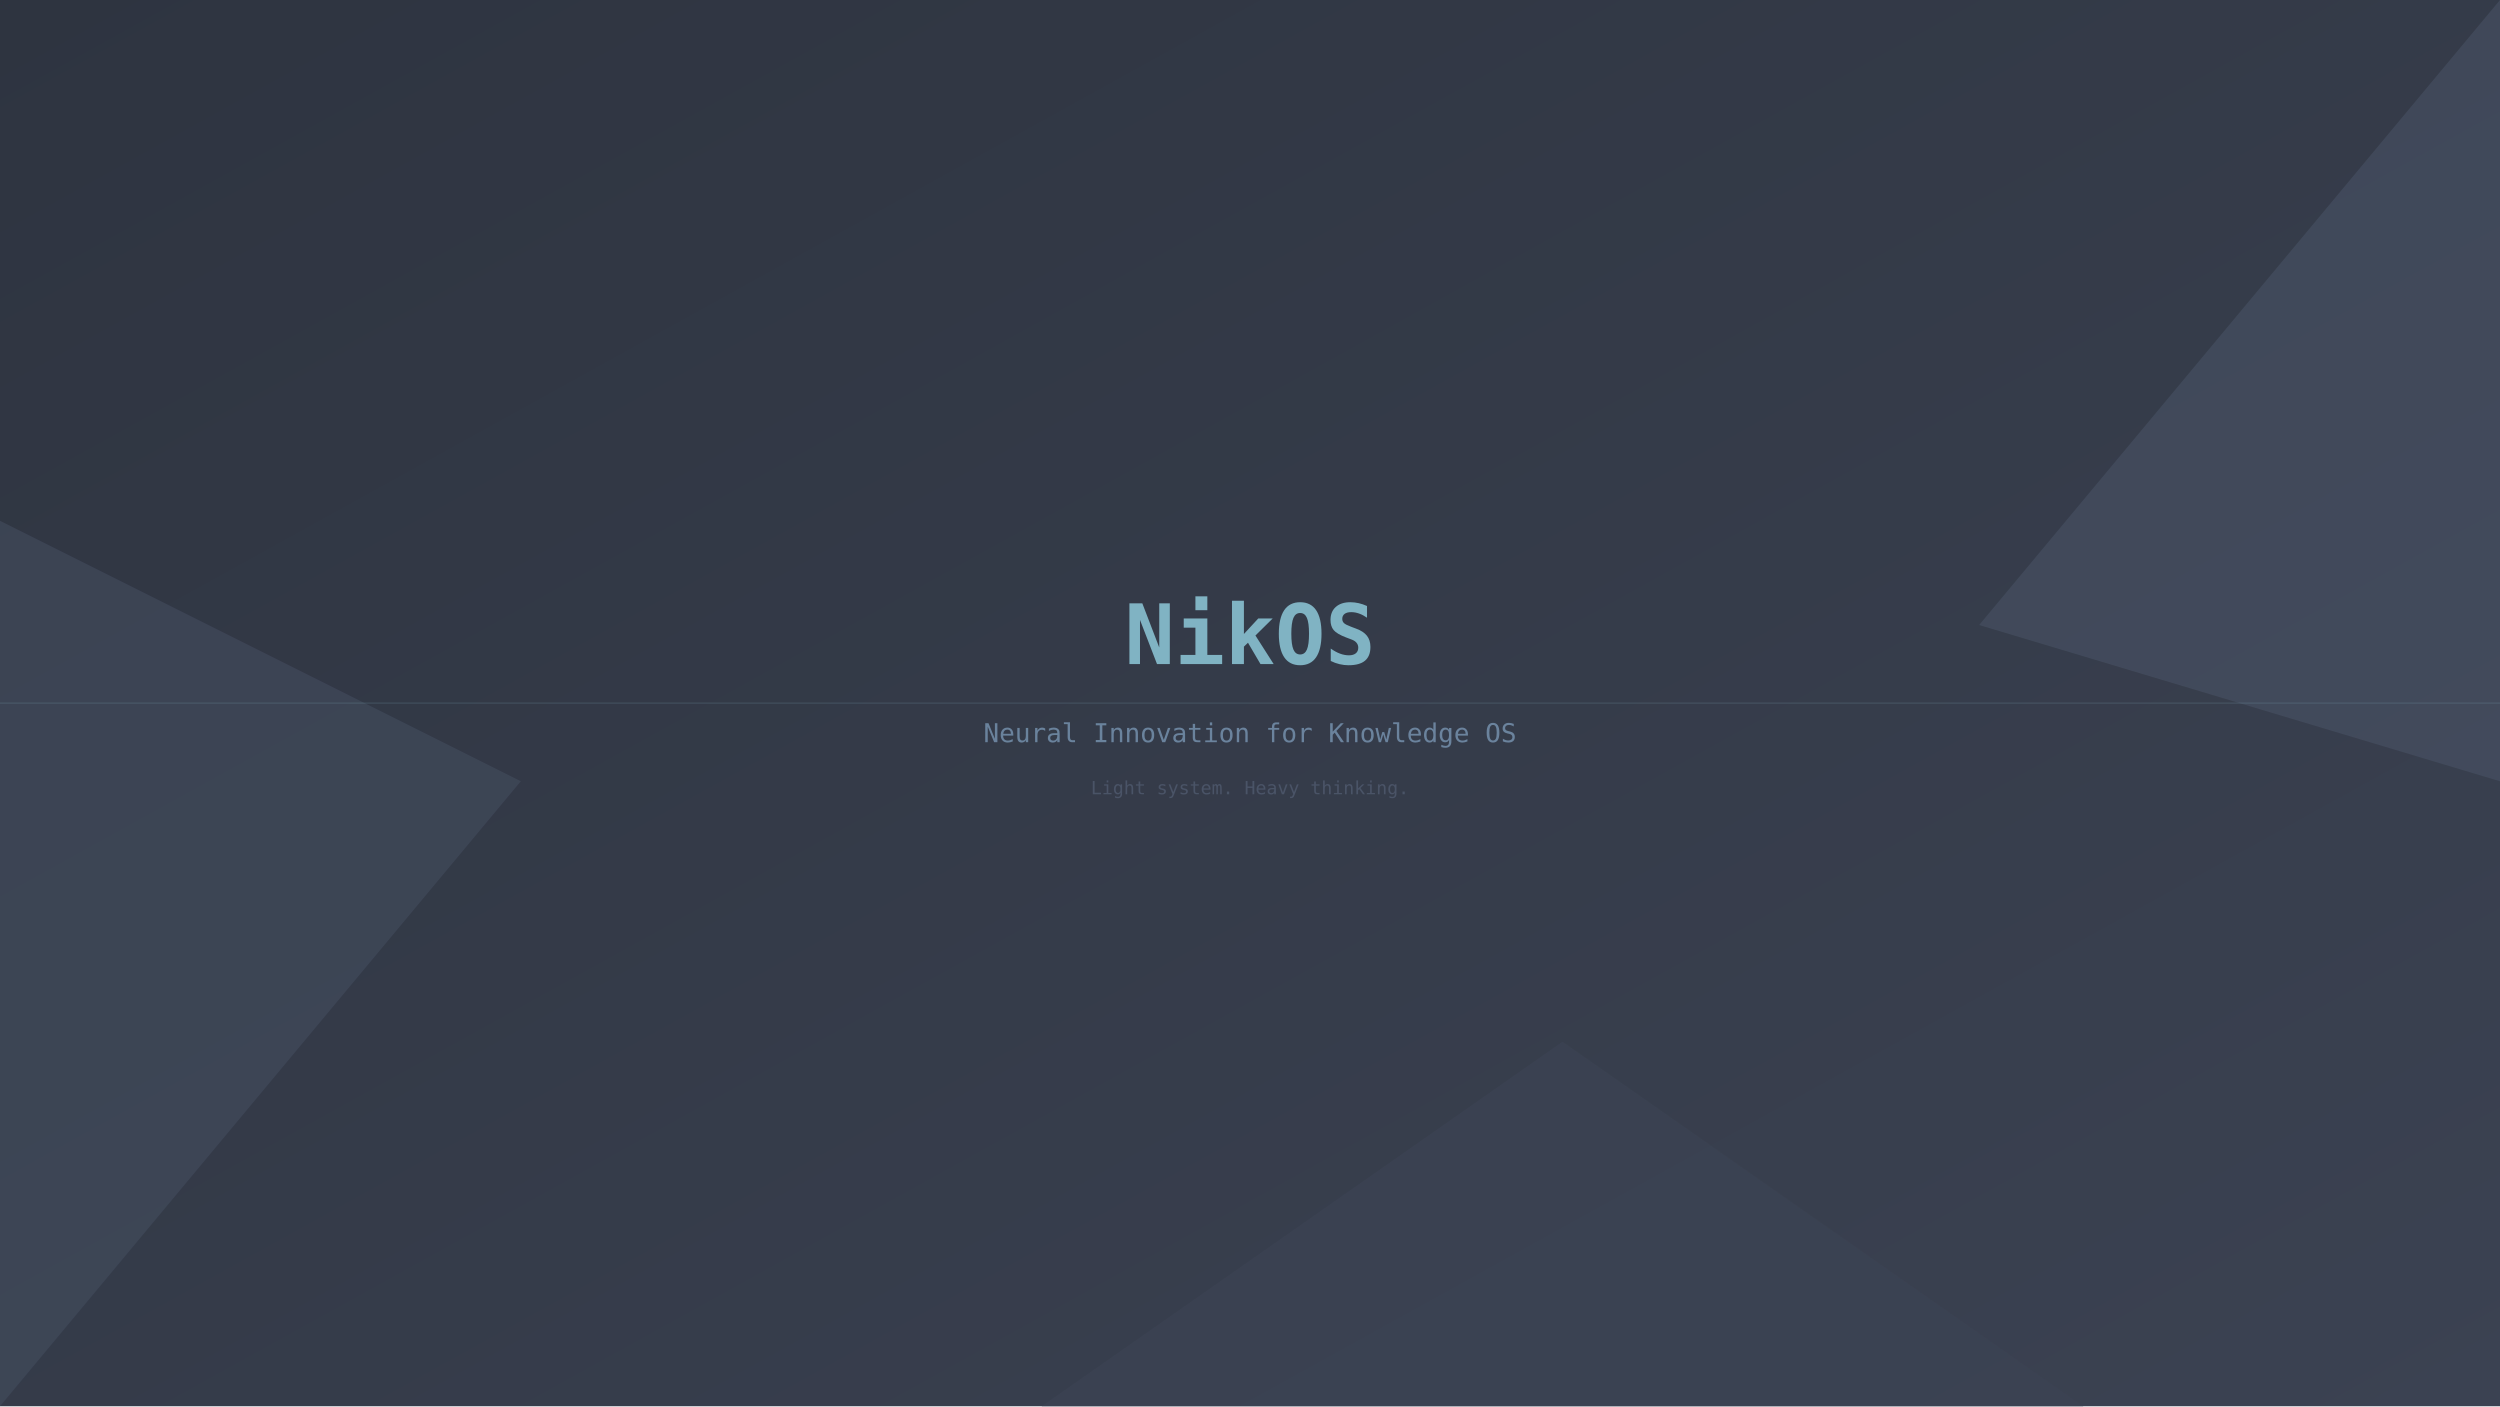
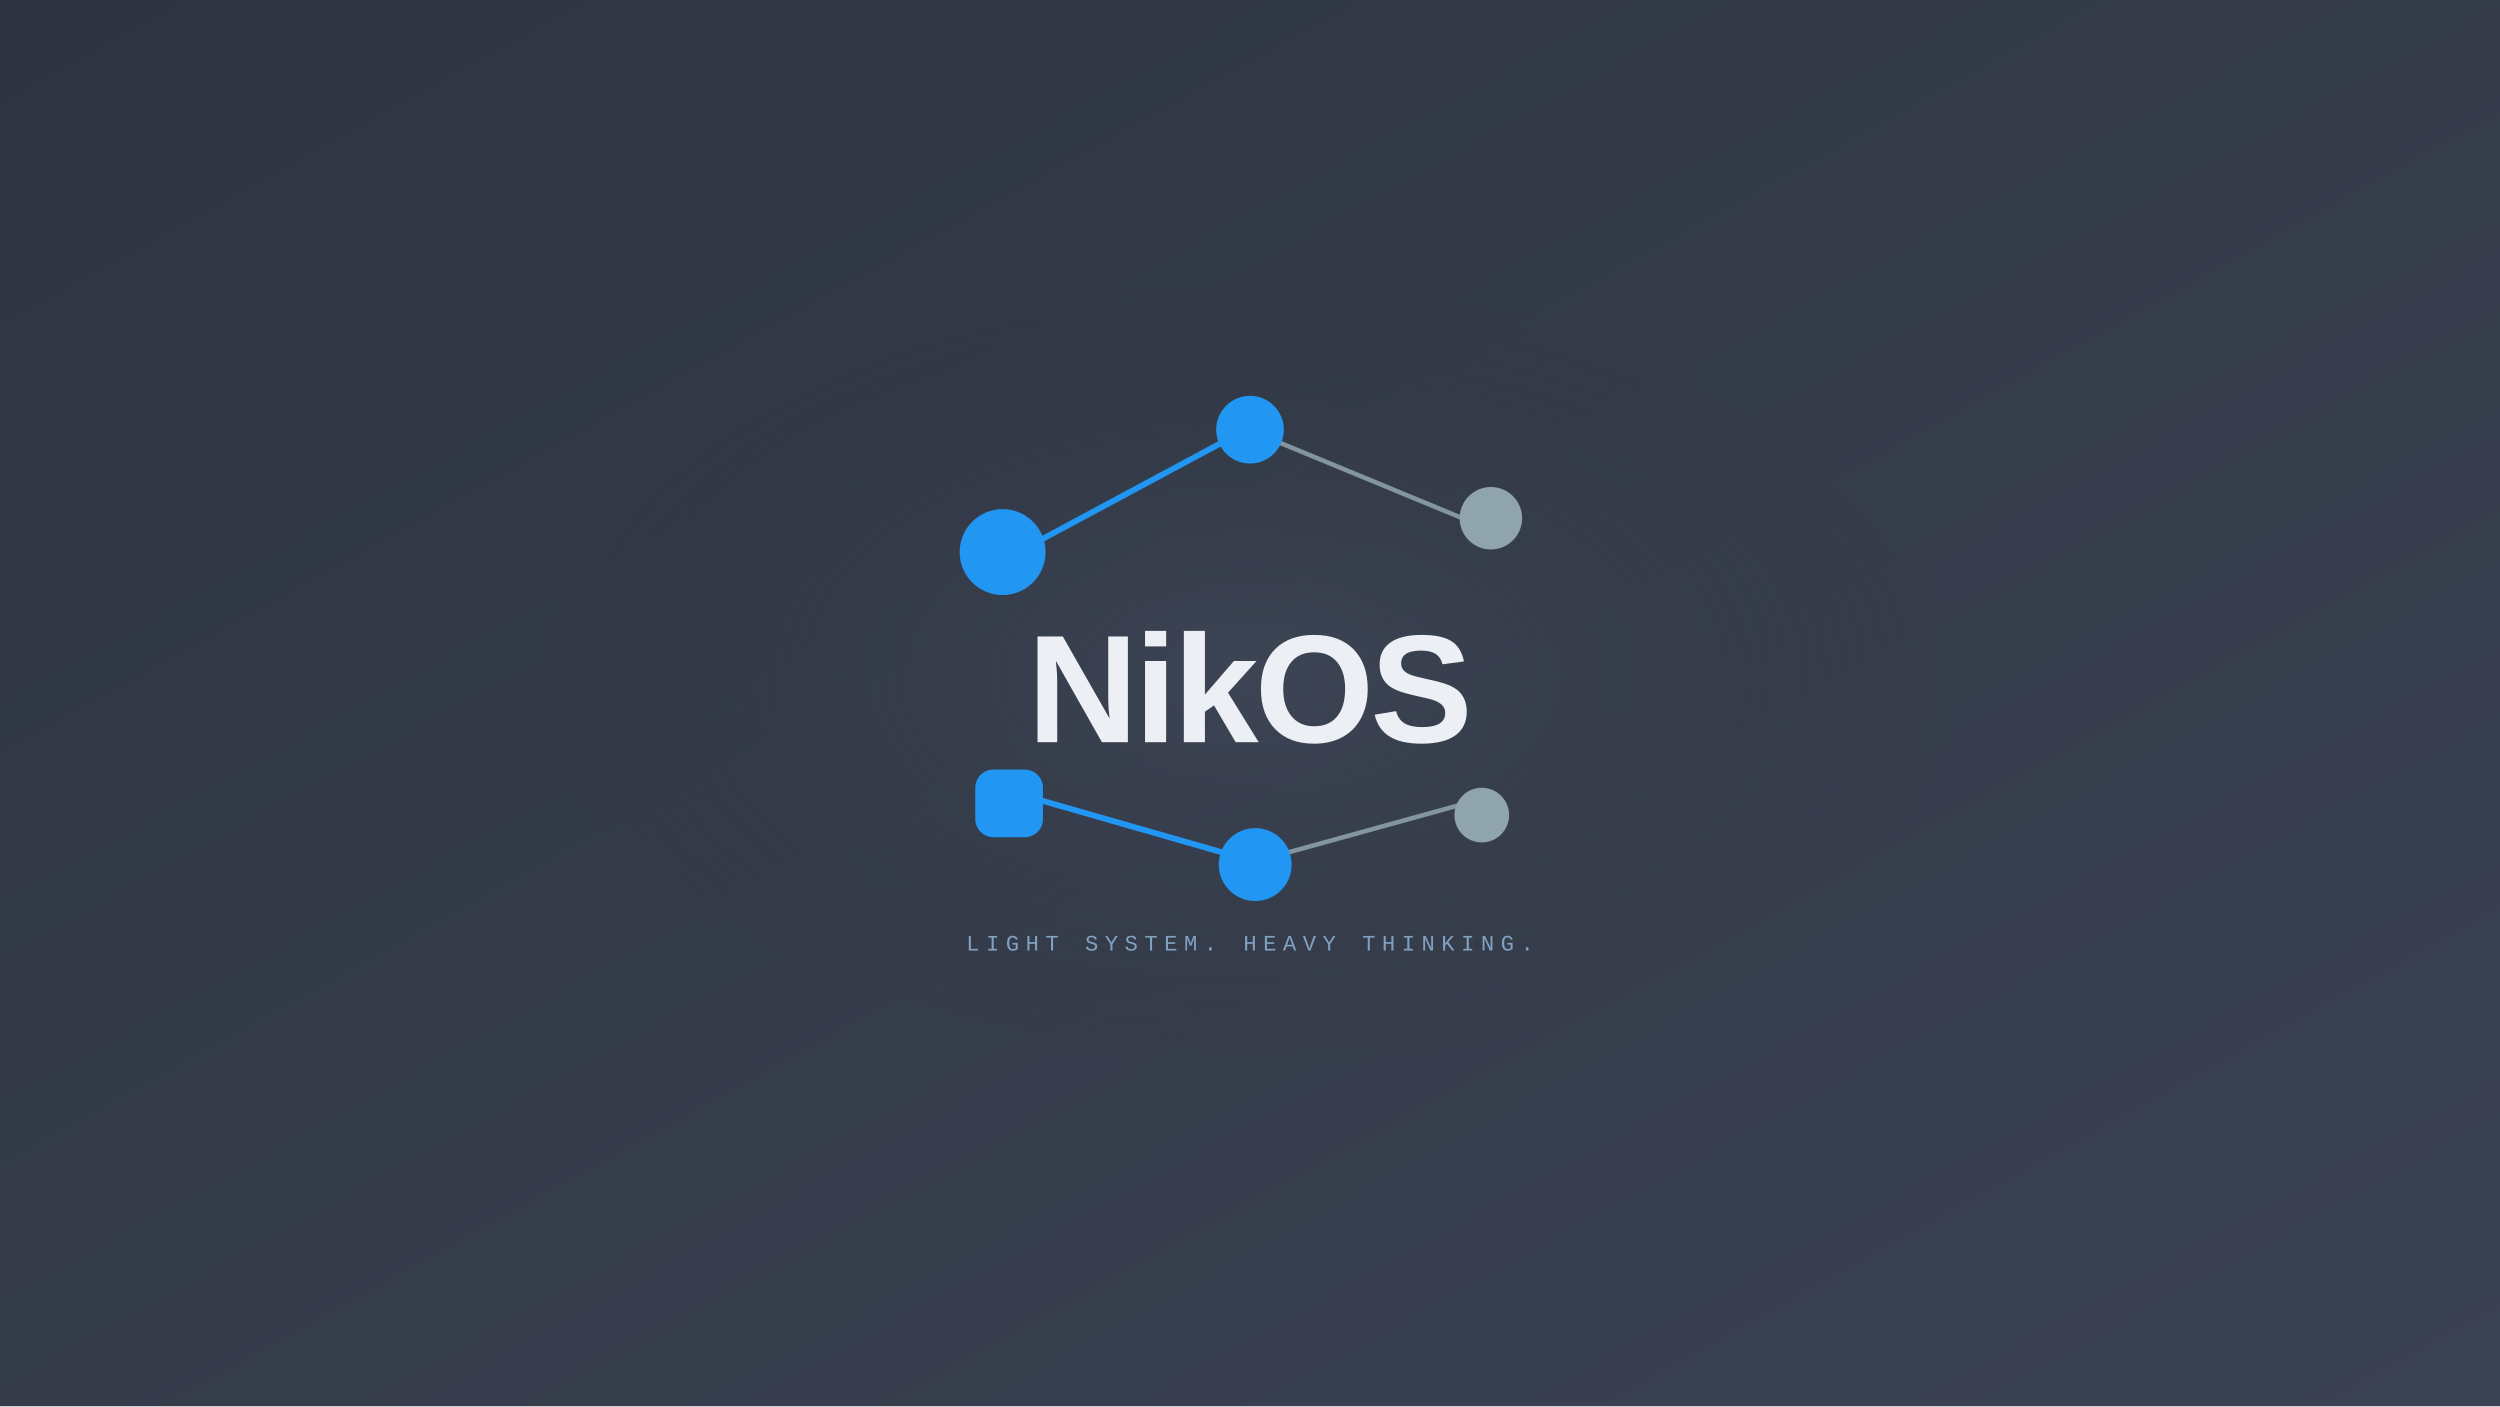
<svg xmlns="http://www.w3.org/2000/svg" width="1920" height="1080" viewBox="0 0 1920 1080">
  <defs>
    <linearGradient id="bg" x1="0%" y1="0%" x2="100%" y2="100%">
      <stop offset="0%" style="stop-color:#2e3440" />
      <stop offset="100%" style="stop-color:#3b4252" />
    </linearGradient>
+     <radialGradient id="glow" cx="50%" cy="48%" r="28%">
+       <stop offset="0%" style="stop-color:#434c5e;stop-opacity:0.6" />
+       <stop offset="100%" style="stop-color:#2e3440;stop-opacity:0" />
+     </radialGradient>
  </defs>
  <rect width="1920" height="1080" fill="url(#bg)" />
-   <polygon points="0,1080 400,600 0,400" fill="#434c5e" opacity="0.6" />
-   <polygon points="1920,0 1520,480 1920,600" fill="#4c566a" opacity="0.5" />
-   <polygon points="800,1080 1200,800 1600,1080" fill="#3b4252" opacity="0.8" />
-   <line x1="0" y1="540" x2="1920" y2="540" stroke="#88c0d0" stroke-width="1" opacity="0.15" />
-   <text x="960" y="510" font-family="monospace" font-size="64" font-weight="bold" fill="#88c0d0" text-anchor="middle" opacity="0.9">NikOS</text>
-   <text x="960" y="570" font-family="monospace" font-size="20" fill="#81a1c1" text-anchor="middle" opacity="0.7">Neural Innovation for Knowledge OS</text>
-   <text x="960" y="610" font-family="monospace" font-size="14" fill="#4c566a" text-anchor="middle" opacity="0.9">Light system. Heavy thinking.</text>
+   <rect width="1920" height="1080" fill="url(#glow)" />
+   <line x1="793" y1="418" x2="942" y2="338" stroke="#2196F3" stroke-width="4.5" stroke-linecap="round" />
+   <line x1="978" y1="338" x2="1128" y2="400" stroke="#90a4ae" stroke-width="3.5" stroke-linecap="round" opacity="0.85" />
+   <line x1="797" y1="614" x2="940" y2="655" stroke="#2196F3" stroke-width="4.5" stroke-linecap="round" />
+   <line x1="988" y1="655" x2="1122" y2="618" stroke="#90a4ae" stroke-width="3.5" stroke-linecap="round" opacity="0.85" />
+   <circle cx="960" cy="330" r="26" fill="#2196F3" />
+   <circle cx="770" cy="424" r="33" fill="#2196F3" />
+   <circle cx="1145" cy="398" r="24" fill="#90a4ae" />
+   <rect x="749" y="591" width="52" height="52" rx="14" ry="14" fill="#2196F3" />
+   <circle cx="964" cy="664" r="28" fill="#2196F3" />
+   <circle cx="1138" cy="626" r="21" fill="#90a4ae" />
+   <text x="960" y="570" font-family="'Arial', 'Helvetica Neue', sans-serif" font-size="118" font-weight="800" fill="#eceff4" text-anchor="middle" letter-spacing="-3">NikOS</text>
+   <text x="960" y="730" font-family="'Courier New', monospace" font-size="17" fill="#81a1c1" text-anchor="middle" letter-spacing="5">LIGHT SYSTEM. HEAVY THINKING.</text>
</svg>
